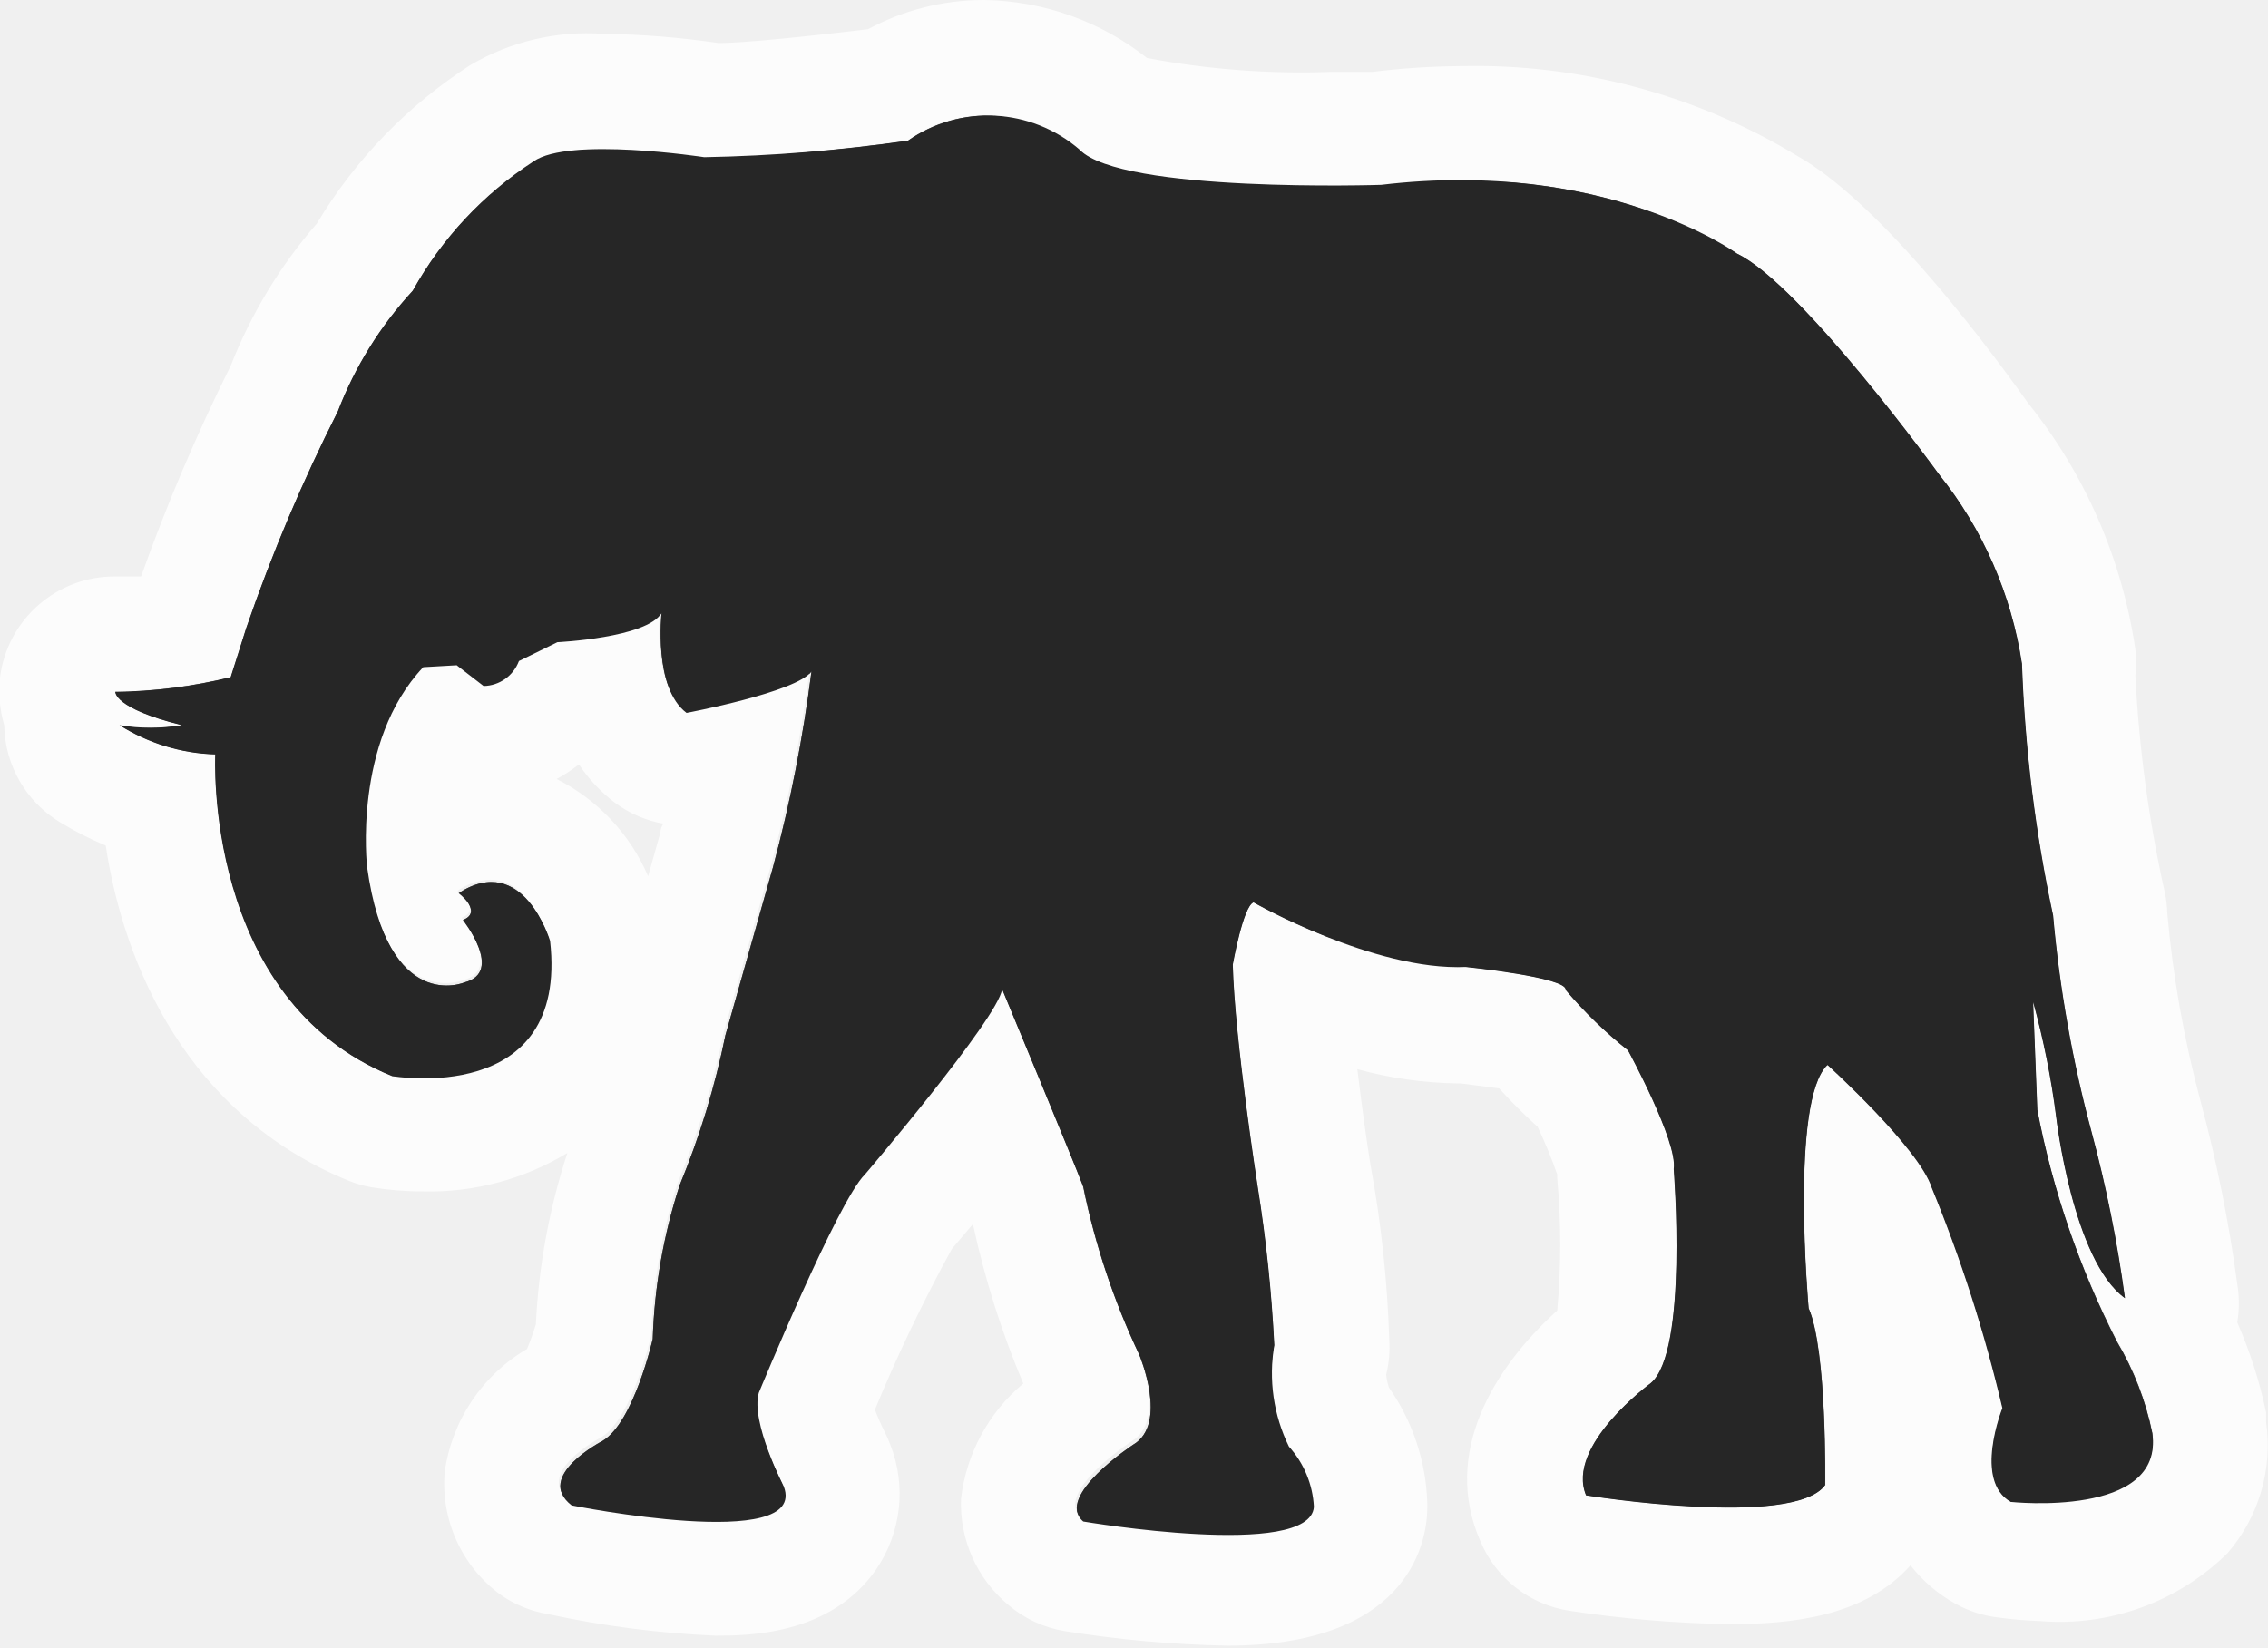
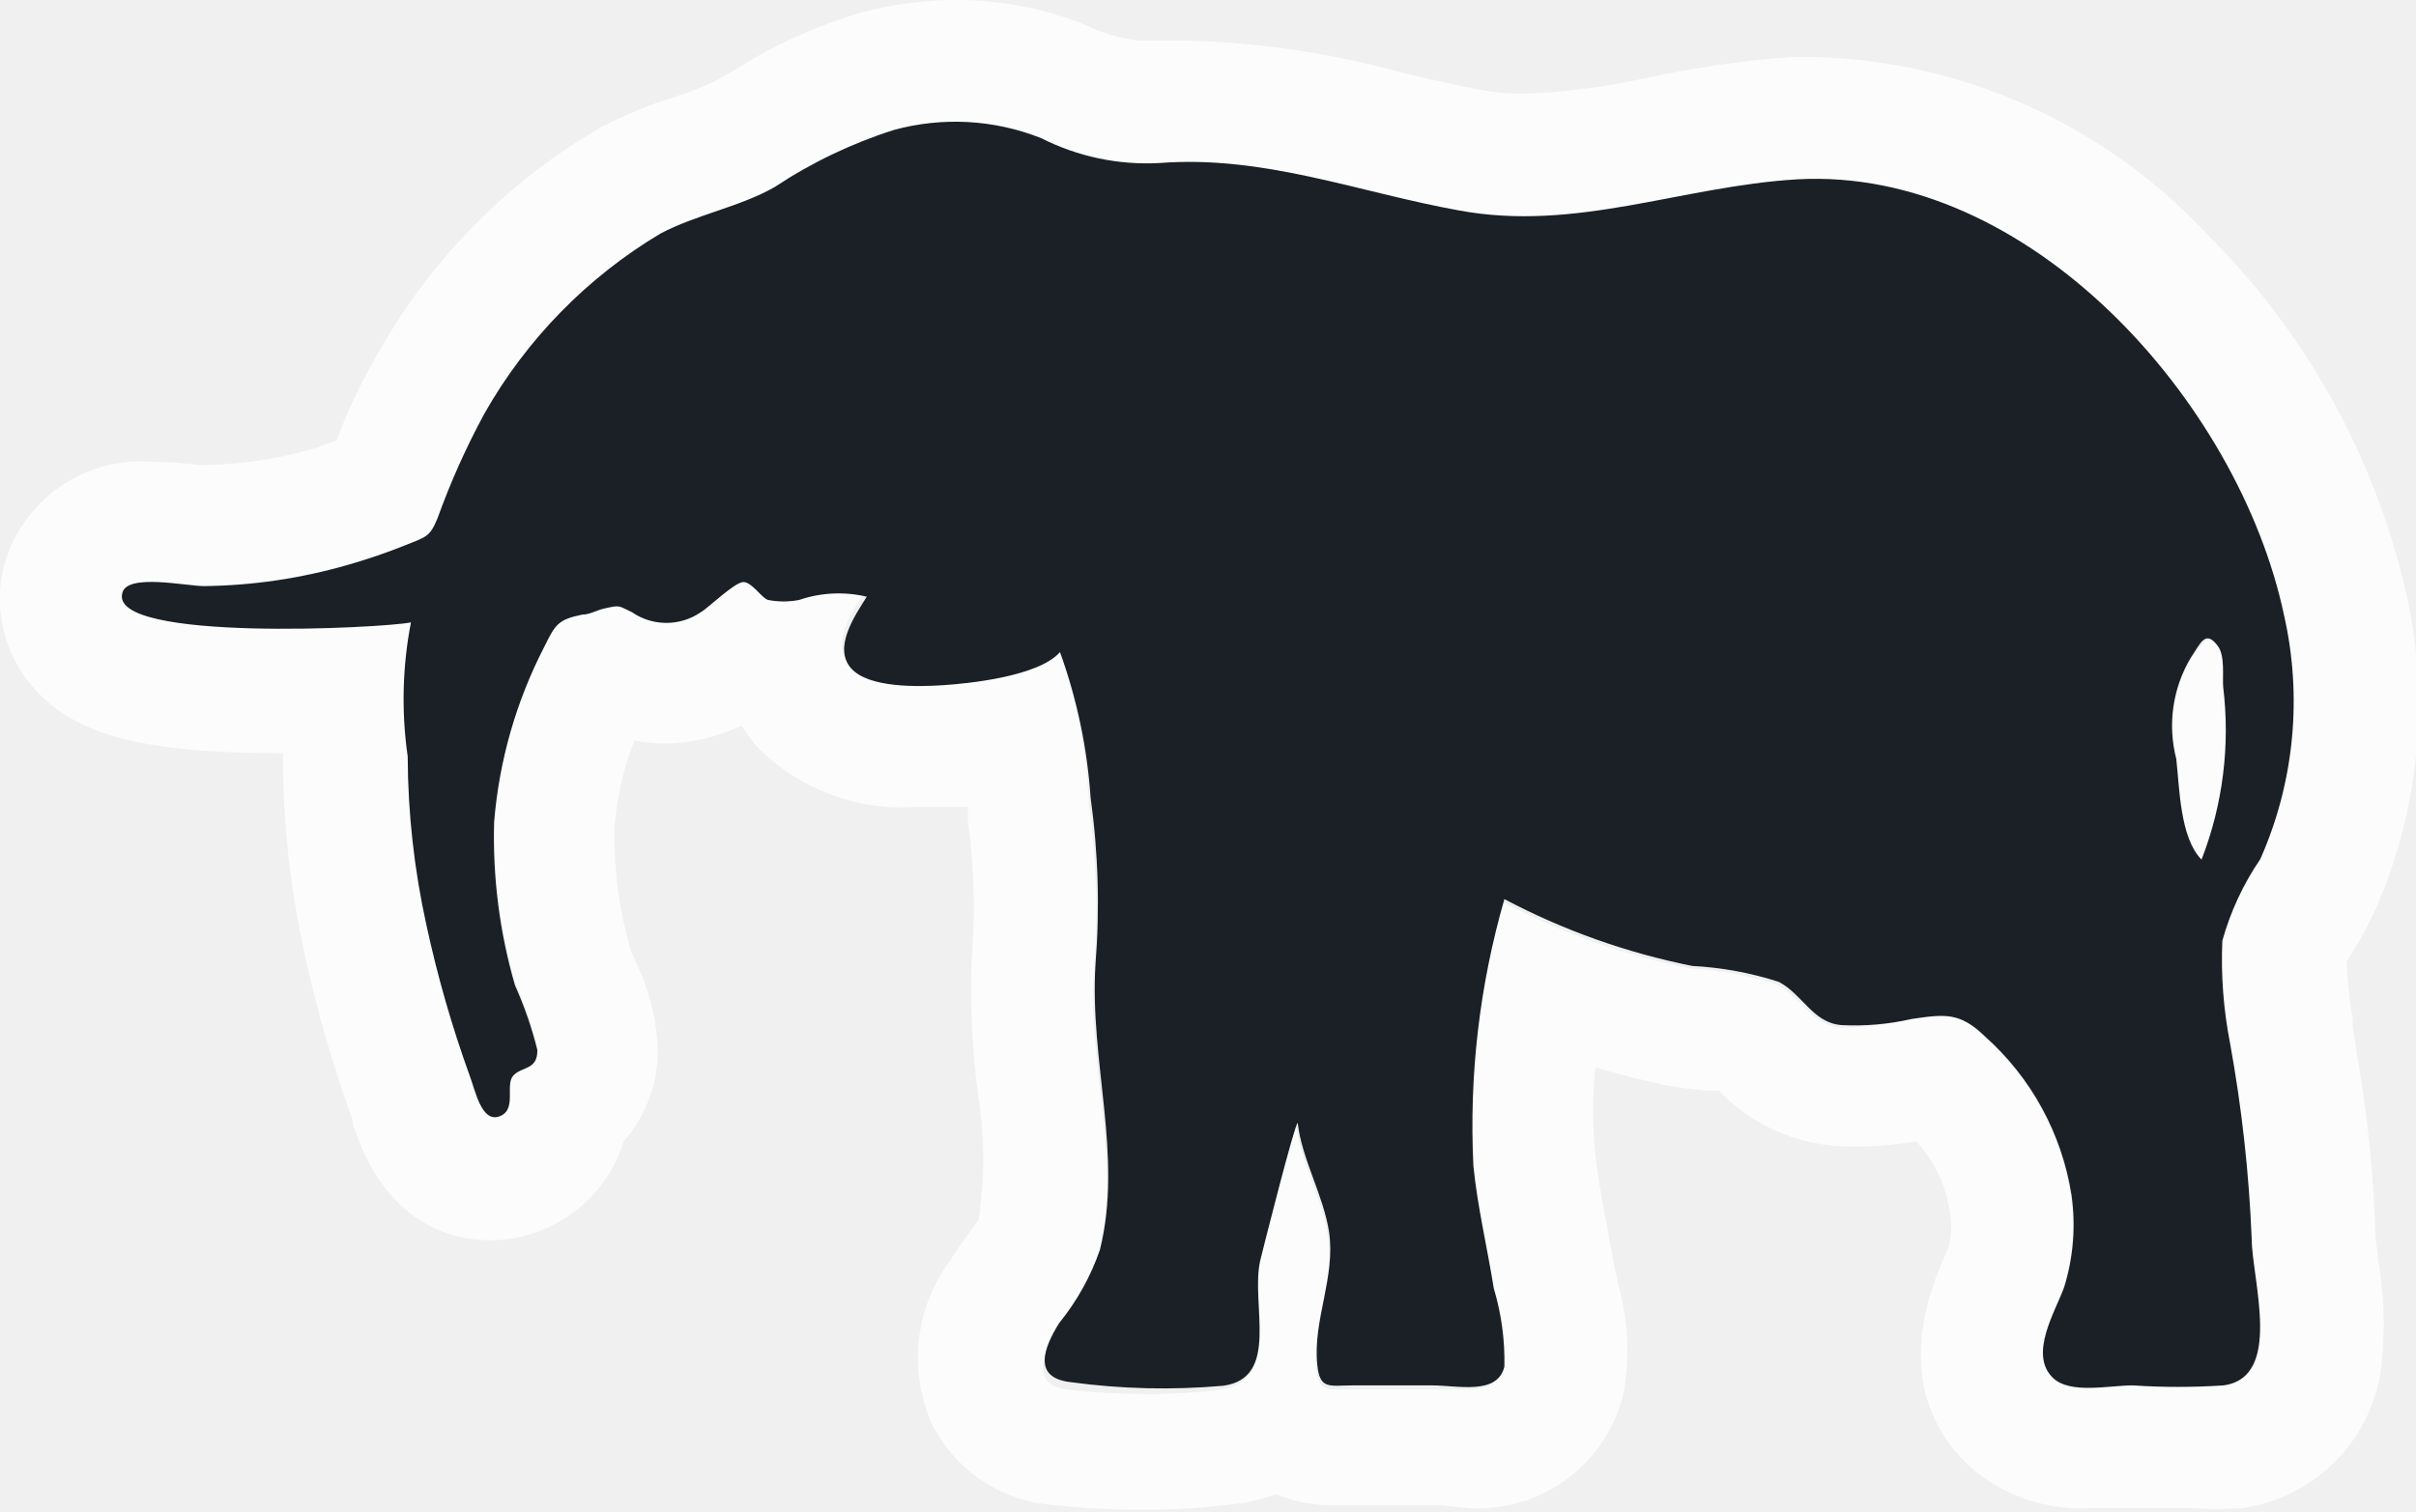
- <svg xmlns="http://www.w3.org/2000/svg" viewBox="0 0 59 42.88">
+ <svg xmlns="http://www.w3.org/2000/svg" viewBox="0 0 59.26 37.09">
  <defs>
-     <style>.a{opacity:0.8;}.b{fill:#262626;}.c{fill:#fff;}</style>
+     <style>.a{opacity:0.8;}.b{fill:#fff;}.c{fill:#1a2026;}</style>
  </defs>
  <g class="a">
-     <path class="b" d="M23.62,3.66a42.74,42.74,0,0,1-5.3.43s-3.52-.54-4.44.11a9.53,9.53,0,0,0-3.14,3.36,9.81,9.81,0,0,0-1.95,3.14,44.58,44.58,0,0,0-2.38,5.63L6,17.62A12.9,12.9,0,0,1,3,18s-.05.43,1.73.87a5,5,0,0,1-1.62,0,4.92,4.92,0,0,0,2.49.76S5.28,26,10.2,28c0,0,4.6.81,4.11-3.52,0,0-.7-2.33-2.38-1.24,0,0,.65.49.11.7,0,0,1.08,1.35.05,1.62,0,0-2,.87-2.54-3,0,0-.38-3.25,1.46-5.2l.87-.05.7.54a1,1,0,0,0,.92-.65l1-.49s2.33-.11,2.71-.76c0,0-.22,1.95.65,2.6,0,0,2.87-.54,3.25-1.08a38.46,38.46,0,0,1-1,5.09l-1.24,4.38a21.37,21.37,0,0,1-1.19,3.9,14.47,14.47,0,0,0-.7,4s-.49,2.16-1.3,2.65c0,0-1.79.92-.81,1.68,0,0,6.17,1.24,5.52-.49,0,0-.87-1.68-.65-2.44,0,0,2.06-5,2.76-5.68,0,0,3.46-4.06,3.57-4.82,0,0,1.89,4.55,2.11,5.14a19.18,19.18,0,0,0,1.46,4.38s.76,1.79-.16,2.33c0,0-2.06,1.35-1.3,2,0,0,5.9,1,6-.38a2.53,2.53,0,0,0-.65-1.57A4.34,4.34,0,0,1,33.15,35a38.16,38.16,0,0,0-.43-4.11s-.6-3.84-.65-5.79c0,0,.27-1.52.54-1.62,0,0,3.14,1.79,5.52,1.68,0,0,2.65.27,2.6.6a11.41,11.41,0,0,0,1.62,1.57s1.3,2.38,1.19,3.09c0,0,.38,4.76-.6,5.57,0,0-2.22,1.62-1.68,2.92,0,0,5.41.87,6.22-.27,0,0,.05-3.52-.43-4.6,0,0-.49-5.41.49-6.33,0,0,2.38,2.16,2.71,3.19a38,38,0,0,1,1.84,5.74s-.76,1.89.22,2.44c0,0,4,.43,3.68-1.79a7.66,7.66,0,0,0-.92-2.38A22.53,22.53,0,0,1,53,28.88l-.11-2.81a21.66,21.66,0,0,1,.6,3s.43,3.73,1.79,4.71a34.3,34.3,0,0,0-.87-4.33,32.87,32.87,0,0,1-1-5.63,37.42,37.42,0,0,1-.81-6.55,10.36,10.36,0,0,0-2.16-4.93s-3.57-4.93-5.25-5.74c0,0-3.41-2.49-9.26-1.79,0,0-6.77.22-7.85-.92A3.64,3.64,0,0,0,23.62,3.66Z" />
-     <path class="c" d="M25.61,3a3.42,3.42,0,0,0-2,.66s-3.56.46-4.9.46a2.06,2.06,0,0,1-.41,0,20.17,20.17,0,0,0-2.63-.21,3.6,3.6,0,0,0-1.81.32,9.52,9.52,0,0,0-3.14,3.36,9.81,9.81,0,0,0-1.95,3.14,44.57,44.57,0,0,0-2.38,5.63L6,17.62A18.37,18.37,0,0,1,3.3,18,1.12,1.12,0,0,1,3,18s-.05.43,1.73.87a6.28,6.28,0,0,1-.91.07,3,3,0,0,1-.71-.07,5,5,0,0,0,2.37.76H5.6S5.28,26,10.2,28A5.28,5.28,0,0,0,11,28c1.3,0,3.64-.43,3.28-3.58,0,0-.46-1.53-1.53-1.53a1.57,1.57,0,0,0-.85.29s.65.49.11.7c0,0,1.08,1.35.05,1.62a1.29,1.29,0,0,1-.47.08c-.63,0-1.7-.41-2.08-3.11,0,0-.38-3.25,1.46-5.2l.87-.05.7.54a1,1,0,0,0,.92-.65l1-.49s2.33-.11,2.71-.76c0,0-.22,1.95.65,2.6,0,0,2.87-.54,3.25-1.08a38.46,38.46,0,0,1-1,5.09l-1.24,4.38a21.37,21.37,0,0,1-1.19,3.9,14.47,14.47,0,0,0-.7,4s-.49,2.16-1.3,2.65c0,0-1.79.92-.81,1.68a23.32,23.32,0,0,0,3.77.43c1.13,0,2-.21,1.75-.92,0,0-.87-1.68-.65-2.44,0,0,2.06-5,2.76-5.68,0,0,3.46-4.06,3.57-4.82,0,0,1.89,4.55,2.11,5.14a19.18,19.18,0,0,0,1.46,4.38s.76,1.79-.16,2.33c0,0-2.06,1.35-1.3,2a27.47,27.47,0,0,0,3.75.34c1.18,0,2.18-.16,2.2-.72a2.53,2.53,0,0,0-.65-1.57A4.34,4.34,0,0,1,33.15,35a38.16,38.16,0,0,0-.43-4.11s-.6-3.84-.65-5.79c0,0,.27-1.52.54-1.62a13.39,13.39,0,0,0,5.31,1.68h.21s2.65.27,2.6.6a11.41,11.41,0,0,0,1.62,1.57s1.3,2.38,1.19,3.09c0,0,.38,4.76-.6,5.57,0,0-2.22,1.62-1.68,2.92a27.64,27.64,0,0,0,3.72.32c1.14,0,2.19-.14,2.51-.59,0,0,.05-3.52-.43-4.6,0,0-.49-5.41.49-6.33,0,0,2.38,2.16,2.71,3.19a38,38,0,0,1,1.84,5.74s-.76,1.89.22,2.44c0,0,.31,0,.75,0,1.13,0,3.12-.22,2.93-1.82a7.66,7.66,0,0,0-.92-2.38A22.53,22.53,0,0,1,53,28.88l-.11-2.81a21.66,21.66,0,0,1,.6,3s.43,3.73,1.79,4.71a34.3,34.3,0,0,0-.87-4.33,32.87,32.87,0,0,1-1-5.63,37.42,37.42,0,0,1-.81-6.55,10.36,10.36,0,0,0-2.16-4.93s-3.57-4.93-5.25-5.74A12.93,12.93,0,0,0,38,4.72a17.21,17.21,0,0,0-2.06.13l-1.28,0c-2,0-5.78-.11-6.57-.94A4,4,0,0,0,25.61,3M3.11,18.87h0M25.61,0h0a7,7,0,0,1,4.23,1.51,21.61,21.61,0,0,0,4.79.36H35.7A20.26,20.26,0,0,1,38,1.72a16.17,16.17,0,0,1,8.76,2.34c2,1.13,4.58,4.43,6,6.43a13.34,13.34,0,0,1,2.79,6.41,3,3,0,0,1,0,.67,33.56,33.56,0,0,0,.77,5.67,3,3,0,0,1,.06.52,28.69,28.69,0,0,0,.87,4.91,37.38,37.38,0,0,1,.95,4.74,3,3,0,0,1,0,1,11.88,11.88,0,0,1,.75,2.34q0,.12,0,.25a4.28,4.28,0,0,1-1,3.41,6.22,6.22,0,0,1-4.88,1.77A10.55,10.55,0,0,1,52,42.09a3,3,0,0,1-1.13-.36,3.83,3.83,0,0,1-1.17-1c-1.2,1.35-3.12,1.53-4.7,1.53a30.65,30.65,0,0,1-4.19-.35,3,3,0,0,1-2.3-1.81c-1-2.28.33-4.49,2-6a19.06,19.06,0,0,0,0-3.44v-.1A12.1,12.1,0,0,0,40,29.32a14,14,0,0,1-1-1l-1-.13h-.09a10.44,10.44,0,0,1-2.6-.37c.12,1,.25,1.92.34,2.48a30.25,30.25,0,0,1,.49,4.55,3,3,0,0,1-.08.92,1.75,1.75,0,0,0,.07.33,5.54,5.54,0,0,1,1,3s0,.08,0,.12c0,1.08-.64,3.6-5.2,3.6a30.45,30.45,0,0,1-4.24-.38,3,3,0,0,1-1.46-.68A3.43,3.43,0,0,1,25,39a4.6,4.6,0,0,1,1.62-3,23.3,23.3,0,0,1-1.31-4.15l-.55.65,0,0a42.36,42.36,0,0,0-2,4.18,6.18,6.18,0,0,0,.26.59,3,3,0,0,1,.14.32,3.48,3.48,0,0,1-.37,3.25c-1.19,1.72-3.37,1.72-4.18,1.72A25.72,25.72,0,0,1,14.26,42,3,3,0,0,1,13,41.48a3.58,3.58,0,0,1-1.43-3.19,4.42,4.42,0,0,1,2.14-3.19,6.54,6.54,0,0,0,.23-.64A17,17,0,0,1,14.76,30,6.92,6.92,0,0,1,11,31a8.16,8.16,0,0,1-1.35-.11,3,3,0,0,1-.61-.18C4.9,29,3.23,25.17,2.75,22a8.41,8.41,0,0,1-1.18-.6A3,3,0,0,1,.11,18.87,3.2,3.2,0,0,1,0,17.63,3,3,0,0,1,3,15l.39,0,.28,0A49.91,49.91,0,0,1,6,9.52a12.75,12.75,0,0,1,2.24-3.7,12.66,12.66,0,0,1,4-4.13A6,6,0,0,1,15.69.88a22.77,22.77,0,0,1,3,.24c.71,0,2.56-.2,3.89-.36a6.35,6.35,0,0,1,3-.76ZM17.3,21.44A3,3,0,0,1,16,20.89a4.15,4.15,0,0,1-.94-1,4,4,0,0,1-.58.38,5.07,5.07,0,0,1,2.38,2.53l.32-1.14q0-.12.08-.23Z" />
+     <path class="b" d="M55.44,21.08a9.55,9.55,0,0,0,.58-6c-1.11-5.22-6.24-11-11.94-10.68-2.85.17-5.43,1.3-8.31.76C33.33,4.72,31,3.8,28.44,4a5.72,5.72,0,0,1-2.9-.61,5.71,5.71,0,0,0-3.62-.2A11.72,11.72,0,0,0,19,4.59c-.86.49-1.91.67-2.8,1.14a12.08,12.08,0,0,0-4.32,4.42,18.56,18.56,0,0,0-1.15,2.57c-.19.46-.28.45-.77.65a14.49,14.49,0,0,1-1.43.49A13.28,13.28,0,0,1,5,14.38c-.43,0-1.89-.32-2,.17-.33,1.21,6.42.86,7.08.72A9.89,9.89,0,0,0,10,18.56a19.54,19.54,0,0,0,.46,4.14,28.65,28.65,0,0,0,1.06,3.69c.14.37.29,1.16.73,1s.13-.77.34-1,.6-.13.59-.63a9.49,9.49,0,0,0-.55-1.59,13.07,13.07,0,0,1-.51-4,11.37,11.37,0,0,1,1.23-4.3c.27-.55.34-.67.93-.79.18,0,.36-.11.54-.15.4-.09.34-.07.68.09a1.49,1.49,0,0,0,1.69,0c.18-.1.84-.75,1.05-.74s.44.39.6.44a2,2,0,0,0,.76,0,3,3,0,0,1,1.66-.08c-.31.49-.82,1.25-.39,1.75s1.68.46,2.28.42S25.47,16.6,26,16a13.09,13.09,0,0,1,.75,3.57,18.82,18.82,0,0,1,.12,4.09c-.15,2.39.68,4.7.11,7a5.89,5.89,0,0,1-1,1.8c-.38.61-.66,1.34.27,1.45A16.81,16.81,0,0,0,30,34c1.41-.19.67-2,.91-3.07.05-.21.85-3.38.92-3.38.1.89.63,1.77.77,2.68.16,1.13-.4,2.15-.29,3.25.06.63.3.51.89.51h1.92c.63,0,1.61.25,1.78-.46a6.21,6.21,0,0,0-.26-1.92c-.16-1-.4-2-.5-3a20.08,20.08,0,0,1,.76-6.55,17,17,0,0,0,4.61,1.64,8.29,8.29,0,0,1,2.12.39c.59.31.83,1,1.53,1.06A6.25,6.25,0,0,0,46.89,25c.82-.12,1.18-.17,1.8.43a6.58,6.58,0,0,1,2.12,3.89,5.17,5.17,0,0,1-.18,2.26c-.21.59-.88,1.65-.27,2.23.42.4,1.38.18,1.95.18a16.58,16.58,0,0,0,2.23,0c1.46-.2.7-2.57.69-3.59a34.59,34.59,0,0,0-.53-4.8,10.69,10.69,0,0,1-.19-2.52A6.77,6.77,0,0,1,55.44,21.08Zm-1.45,0c-.52-.54-.53-1.75-.61-2.46a3.26,3.26,0,0,1,.36-2.49c.23-.33.35-.7.66-.28.18.24.11.76.13,1A8.78,8.78,0,0,1,54,21.09Z" />
+     <path class="b" d="M23.45,3a5.54,5.54,0,0,1,2.08.4A6.25,6.25,0,0,0,28,4l.42,0c.26,0,.51,0,.77,0,2.24,0,4.38.78,6.57,1.19a8.72,8.72,0,0,0,1.6.14c2.26,0,4.39-.77,6.7-.9h.47C50.06,4.4,54.94,10,56,15.09a9.55,9.55,0,0,1-.58,6,6.77,6.77,0,0,0-.94,2,10.69,10.69,0,0,0,.19,2.52,34.59,34.59,0,0,1,.53,4.8c0,1,.76,3.39-.69,3.59a5.23,5.23,0,0,1-.72,0c-.5,0-1,0-1.51,0h0c-.29,0-.69.06-1.07.06a1.25,1.25,0,0,1-.87-.24c-.6-.58.06-1.64.27-2.23a5.17,5.17,0,0,0,.18-2.26,6.58,6.58,0,0,0-2.12-3.89,1.43,1.43,0,0,0-1.08-.5,5.29,5.29,0,0,0-.72.08,10.12,10.12,0,0,1-1.43.19l-.34,0c-.7-.11-.93-.75-1.53-1.06a8.29,8.29,0,0,0-2.12-.39,17,17,0,0,1-4.61-1.64,20.08,20.08,0,0,0-.76,6.55c.09,1,.34,2,.5,3a6.21,6.21,0,0,1,.26,1.92c-.1.42-.48.5-.9.5s-.61,0-.86,0H32.75c-.29,0-.42-.07-.47-.52-.11-1.1.46-2.12.29-3.25-.13-.91-.67-1.79-.77-2.68-.07,0-.87,3.17-.92,3.38-.24,1,.5,2.87-.91,3.07a14.08,14.08,0,0,1-1.85.11,17.14,17.14,0,0,1-1.91-.1c-.93-.11-.65-.84-.27-1.45a5.89,5.89,0,0,0,1-1.8c.58-2.35-.26-4.66-.11-7a18.82,18.82,0,0,0-.12-4.09A13.09,13.09,0,0,0,26,16c-.54.57-2.17.67-2.89.72l-.67,0a2.24,2.24,0,0,1-1.62-.45c-.43-.51.08-1.26.39-1.75a1.45,1.45,0,0,0-.54-.1,8.82,8.82,0,0,0-1.12.18l-.4,0a1.23,1.23,0,0,1-.36,0c-.16-.05-.49-.44-.6-.44h0c-.22,0-.87.64-1,.74a1.67,1.67,0,0,1-.84.28,2.08,2.08,0,0,1-.85-.25c-.21-.1-.26-.14-.37-.14a1.68,1.68,0,0,0-.31.05c-.18,0-.36.11-.54.15-.6.12-.66.25-.93.79a11.37,11.37,0,0,0-1.23,4.3,13.07,13.07,0,0,0,.51,4,9.49,9.49,0,0,1,.55,1.59c0,.51-.31.28-.59.63s.13.81-.34,1a.33.33,0,0,1-.14,0c-.34,0-.47-.66-.59-1a28.65,28.65,0,0,1-1.06-3.69A19.54,19.54,0,0,1,10,18.56a9.89,9.89,0,0,1,.14-3.29A25.69,25.69,0,0,1,7,15.43c-2,0-4.13-.18-3.94-.88.06-.21.36-.27.73-.27s1,.1,1.3.1H5a13.28,13.28,0,0,0,3.48-.52A14.49,14.49,0,0,0,10,13.37c.49-.19.58-.19.77-.65a18.56,18.56,0,0,1,1.15-2.57A12.08,12.08,0,0,1,16.2,5.74c.9-.48,1.94-.66,2.8-1.14A11.72,11.72,0,0,1,21.91,3.2,6.13,6.13,0,0,1,23.45,3M54,21.09a8.78,8.78,0,0,0,.54-4.2c0-.28.05-.8-.13-1s-.18-.19-.25-.19-.25.24-.42.47a3.26,3.26,0,0,0-.36,2.49c.09.71.09,1.92.61,2.46M23.45,0h0a9.15,9.15,0,0,0-2.3.3A12.24,12.24,0,0,0,18,1.73L17.52,2a6.57,6.57,0,0,1-.93.36,11.93,11.93,0,0,0-1.81.74,14.75,14.75,0,0,0-5.47,5.5A13.46,13.46,0,0,0,8.26,10.8L7.72,11a10.41,10.41,0,0,1-2.63.41l-.18,0a10.54,10.54,0,0,0-1.18-.08,3.49,3.49,0,0,0-3.62,2.5,3.29,3.29,0,0,0,.57,2.87c1,1.3,2.69,1.78,6.26,1.78q0,.08,0,.15a22.56,22.56,0,0,0,.53,4.77,31.26,31.26,0,0,0,1.18,4.08l0,.08c.79,2.5,2.46,2.87,3.38,2.87a3.31,3.31,0,0,0,1.42-.32A3.41,3.41,0,0,0,15.3,28a3.35,3.35,0,0,0,.83-2.36,5.35,5.35,0,0,0-.56-2.09l-.09-.22a10.07,10.07,0,0,1-.41-3,7.62,7.62,0,0,1,.49-2.16,4.17,4.17,0,0,0,.75.07,4.35,4.35,0,0,0,1.88-.44,4,4,0,0,0,.36.5,5,5,0,0,0,3.9,1.5c.33,0,.63,0,.86,0l.43,0,0,.33a15.79,15.79,0,0,1,.09,3.46A19.75,19.75,0,0,0,24,26.93a9.71,9.71,0,0,1,0,3l-.18.25c-.14.2-.33.44-.51.74a4,4,0,0,0-.46,4,3.62,3.62,0,0,0,2.93,2,20,20,0,0,0,2.26.12,17.29,17.29,0,0,0,2.26-.14,4.57,4.57,0,0,0,1-.24,3.61,3.61,0,0,0,1.41.27H35.3L36,37a3.67,3.67,0,0,0,3.82-2.81,5.92,5.92,0,0,0-.15-2.76c0-.12-.05-.22-.07-.32-.06-.39-.14-.78-.21-1.17-.11-.58-.21-1.13-.26-1.63a10.57,10.57,0,0,1,0-2.12c.58.17,1.17.32,1.76.44a9.94,9.94,0,0,0,1,.13l.27,0a4.43,4.43,0,0,0,2.49,1.31,5.26,5.26,0,0,0,.79.06A8.57,8.57,0,0,0,47,28h0a3.27,3.27,0,0,1,.81,1.63,2.28,2.28,0,0,1,0,.93l-.08.19c-1,2.19-.76,3.94.56,5.21A4.1,4.1,0,0,0,51.23,37c.32,0,.61,0,.84,0l.24,0,.59,0,.91,0A8.16,8.16,0,0,0,55,37a4,4,0,0,0,3.42-3.56,9.25,9.25,0,0,0-.09-2.54c0-.18-.06-.42-.06-.51a31.34,31.34,0,0,0-.46-4.53l-.1-.67,0-.18a10.22,10.22,0,0,1-.15-1.42l.15-.24a9.12,9.12,0,0,0,.54-1A12.47,12.47,0,0,0,59,14.47a18.12,18.12,0,0,0-4.89-8.75A13.65,13.65,0,0,0,44.55,1.4l-.64,0a26.26,26.26,0,0,0-3.47.5,17,17,0,0,1-3.05.4,5.71,5.71,0,0,1-1.05-.09c-.63-.12-1.28-.27-2-.44A21.68,21.68,0,0,0,29.2,1c-.34,0-.69,0-1,0H28A3.75,3.75,0,0,1,26.65.62,8.54,8.54,0,0,0,23.45,0Z" />
  </g>
-   <path class="b" d="M23.62,3.66a42.74,42.74,0,0,1-5.3.43s-3.52-.54-4.44.11a9.53,9.53,0,0,0-3.14,3.36,9.81,9.81,0,0,0-1.95,3.14,44.58,44.58,0,0,0-2.38,5.63L6,17.62A12.9,12.9,0,0,1,3,18s-.05.43,1.73.87a5,5,0,0,1-1.62,0,4.92,4.92,0,0,0,2.49.76S5.27,26,10.2,28c0,0,4.6.81,4.11-3.52,0,0-.7-2.33-2.38-1.24,0,0,.65.49.11.7,0,0,1.08,1.35.05,1.62,0,0-2,.87-2.54-3,0,0-.38-3.25,1.46-5.2l.87-.05.7.54a1,1,0,0,0,.92-.65l1-.49s2.33-.11,2.71-.76c0,0-.22,1.95.65,2.6,0,0,2.87-.54,3.25-1.08a38.46,38.46,0,0,1-1,5.09l-1.24,4.38a21.37,21.37,0,0,1-1.19,3.9,14.47,14.47,0,0,0-.7,4s-.49,2.16-1.3,2.65c0,0-1.79.92-.81,1.68,0,0,6.17,1.24,5.52-.49,0,0-.87-1.68-.65-2.44,0,0,2.06-5,2.76-5.68,0,0,3.46-4.06,3.57-4.82,0,0,1.89,4.55,2.11,5.14a19.18,19.18,0,0,0,1.46,4.38s.76,1.79-.16,2.33c0,0-2.06,1.35-1.3,2,0,0,5.9,1,6-.38a2.53,2.53,0,0,0-.65-1.57A4.34,4.34,0,0,1,33.15,35a38.16,38.16,0,0,0-.43-4.11s-.6-3.84-.65-5.79c0,0,.27-1.52.54-1.62,0,0,3.14,1.79,5.52,1.68,0,0,2.65.27,2.6.6a11.41,11.41,0,0,0,1.62,1.57s1.3,2.38,1.19,3.09c0,0,.38,4.76-.6,5.57,0,0-2.22,1.62-1.68,2.92,0,0,5.41.87,6.22-.27,0,0,.05-3.52-.43-4.6,0,0-.49-5.41.49-6.33,0,0,2.38,2.16,2.71,3.19a38,38,0,0,1,1.84,5.74s-.76,1.89.22,2.44c0,0,4,.43,3.68-1.79a7.66,7.66,0,0,0-.92-2.38A22.53,22.53,0,0,1,53,28.88l-.11-2.81a21.66,21.66,0,0,1,.6,3s.43,3.73,1.79,4.71a34.3,34.3,0,0,0-.87-4.33,32.87,32.87,0,0,1-1-5.63,37.42,37.42,0,0,1-.81-6.55,10.36,10.36,0,0,0-2.16-4.93s-3.57-4.93-5.25-5.74c0,0-3.41-2.49-9.26-1.79,0,0-6.77.22-7.85-.92A3.64,3.64,0,0,0,23.62,3.66Z" />
+   <path class="c" d="M55.44,21.08a9.55,9.55,0,0,0,.58-6c-1.11-5.22-6.24-11-11.94-10.68-2.85.17-5.43,1.3-8.31.76C33.33,4.72,31,3.8,28.44,4a5.72,5.72,0,0,1-2.9-.61,5.71,5.71,0,0,0-3.62-.2A11.72,11.72,0,0,0,19,4.59c-.86.49-1.91.67-2.8,1.14a12.08,12.08,0,0,0-4.32,4.42,18.56,18.56,0,0,0-1.15,2.57c-.19.46-.28.45-.77.65a14.49,14.49,0,0,1-1.43.49A13.28,13.28,0,0,1,5,14.38c-.43,0-1.89-.32-2,.17-.33,1.21,6.42.86,7.08.72A9.89,9.89,0,0,0,10,18.56a19.54,19.54,0,0,0,.46,4.14,28.65,28.65,0,0,0,1.06,3.69c.14.37.29,1.16.73,1s.13-.77.34-1,.6-.13.59-.63a9.49,9.49,0,0,0-.55-1.59,13.07,13.07,0,0,1-.51-4,11.37,11.37,0,0,1,1.23-4.3c.27-.55.34-.67.93-.79.18,0,.36-.11.54-.15.4-.09.34-.07.68.09a1.49,1.49,0,0,0,1.69,0c.18-.1.84-.75,1.05-.74s.44.39.6.44a2,2,0,0,0,.76,0,3,3,0,0,1,1.66-.08c-.31.49-.82,1.25-.39,1.75s1.68.46,2.28.42S25.47,16.6,26,16a13.09,13.09,0,0,1,.75,3.57,18.82,18.82,0,0,1,.12,4.09c-.15,2.39.68,4.7.11,7a5.89,5.89,0,0,1-1,1.8c-.38.61-.66,1.34.27,1.45A16.81,16.81,0,0,0,30,34c1.41-.19.67-2,.91-3.07.05-.21.85-3.38.92-3.38.1.89.63,1.77.77,2.68.16,1.13-.4,2.15-.29,3.25.06.63.3.51.89.51h1.92c.63,0,1.61.25,1.78-.46a6.21,6.21,0,0,0-.26-1.92c-.16-1-.4-2-.5-3a20.08,20.08,0,0,1,.76-6.55,17,17,0,0,0,4.61,1.64,8.29,8.29,0,0,1,2.12.39c.59.31.83,1,1.53,1.06A6.25,6.25,0,0,0,46.89,25c.82-.12,1.18-.17,1.8.43a6.58,6.58,0,0,1,2.12,3.89,5.17,5.17,0,0,1-.18,2.26c-.21.59-.88,1.65-.27,2.23.42.4,1.38.18,1.95.18a16.58,16.58,0,0,0,2.23,0c1.46-.2.7-2.57.69-3.59a34.59,34.59,0,0,0-.53-4.8,10.69,10.69,0,0,1-.19-2.52A6.77,6.77,0,0,1,55.44,21.08Zm-1.45,0c-.52-.54-.53-1.75-.61-2.46a3.26,3.26,0,0,1,.36-2.49c.23-.33.35-.7.66-.28.18.24.11.76.13,1A8.78,8.78,0,0,1,54,21.09Z" />
</svg>
